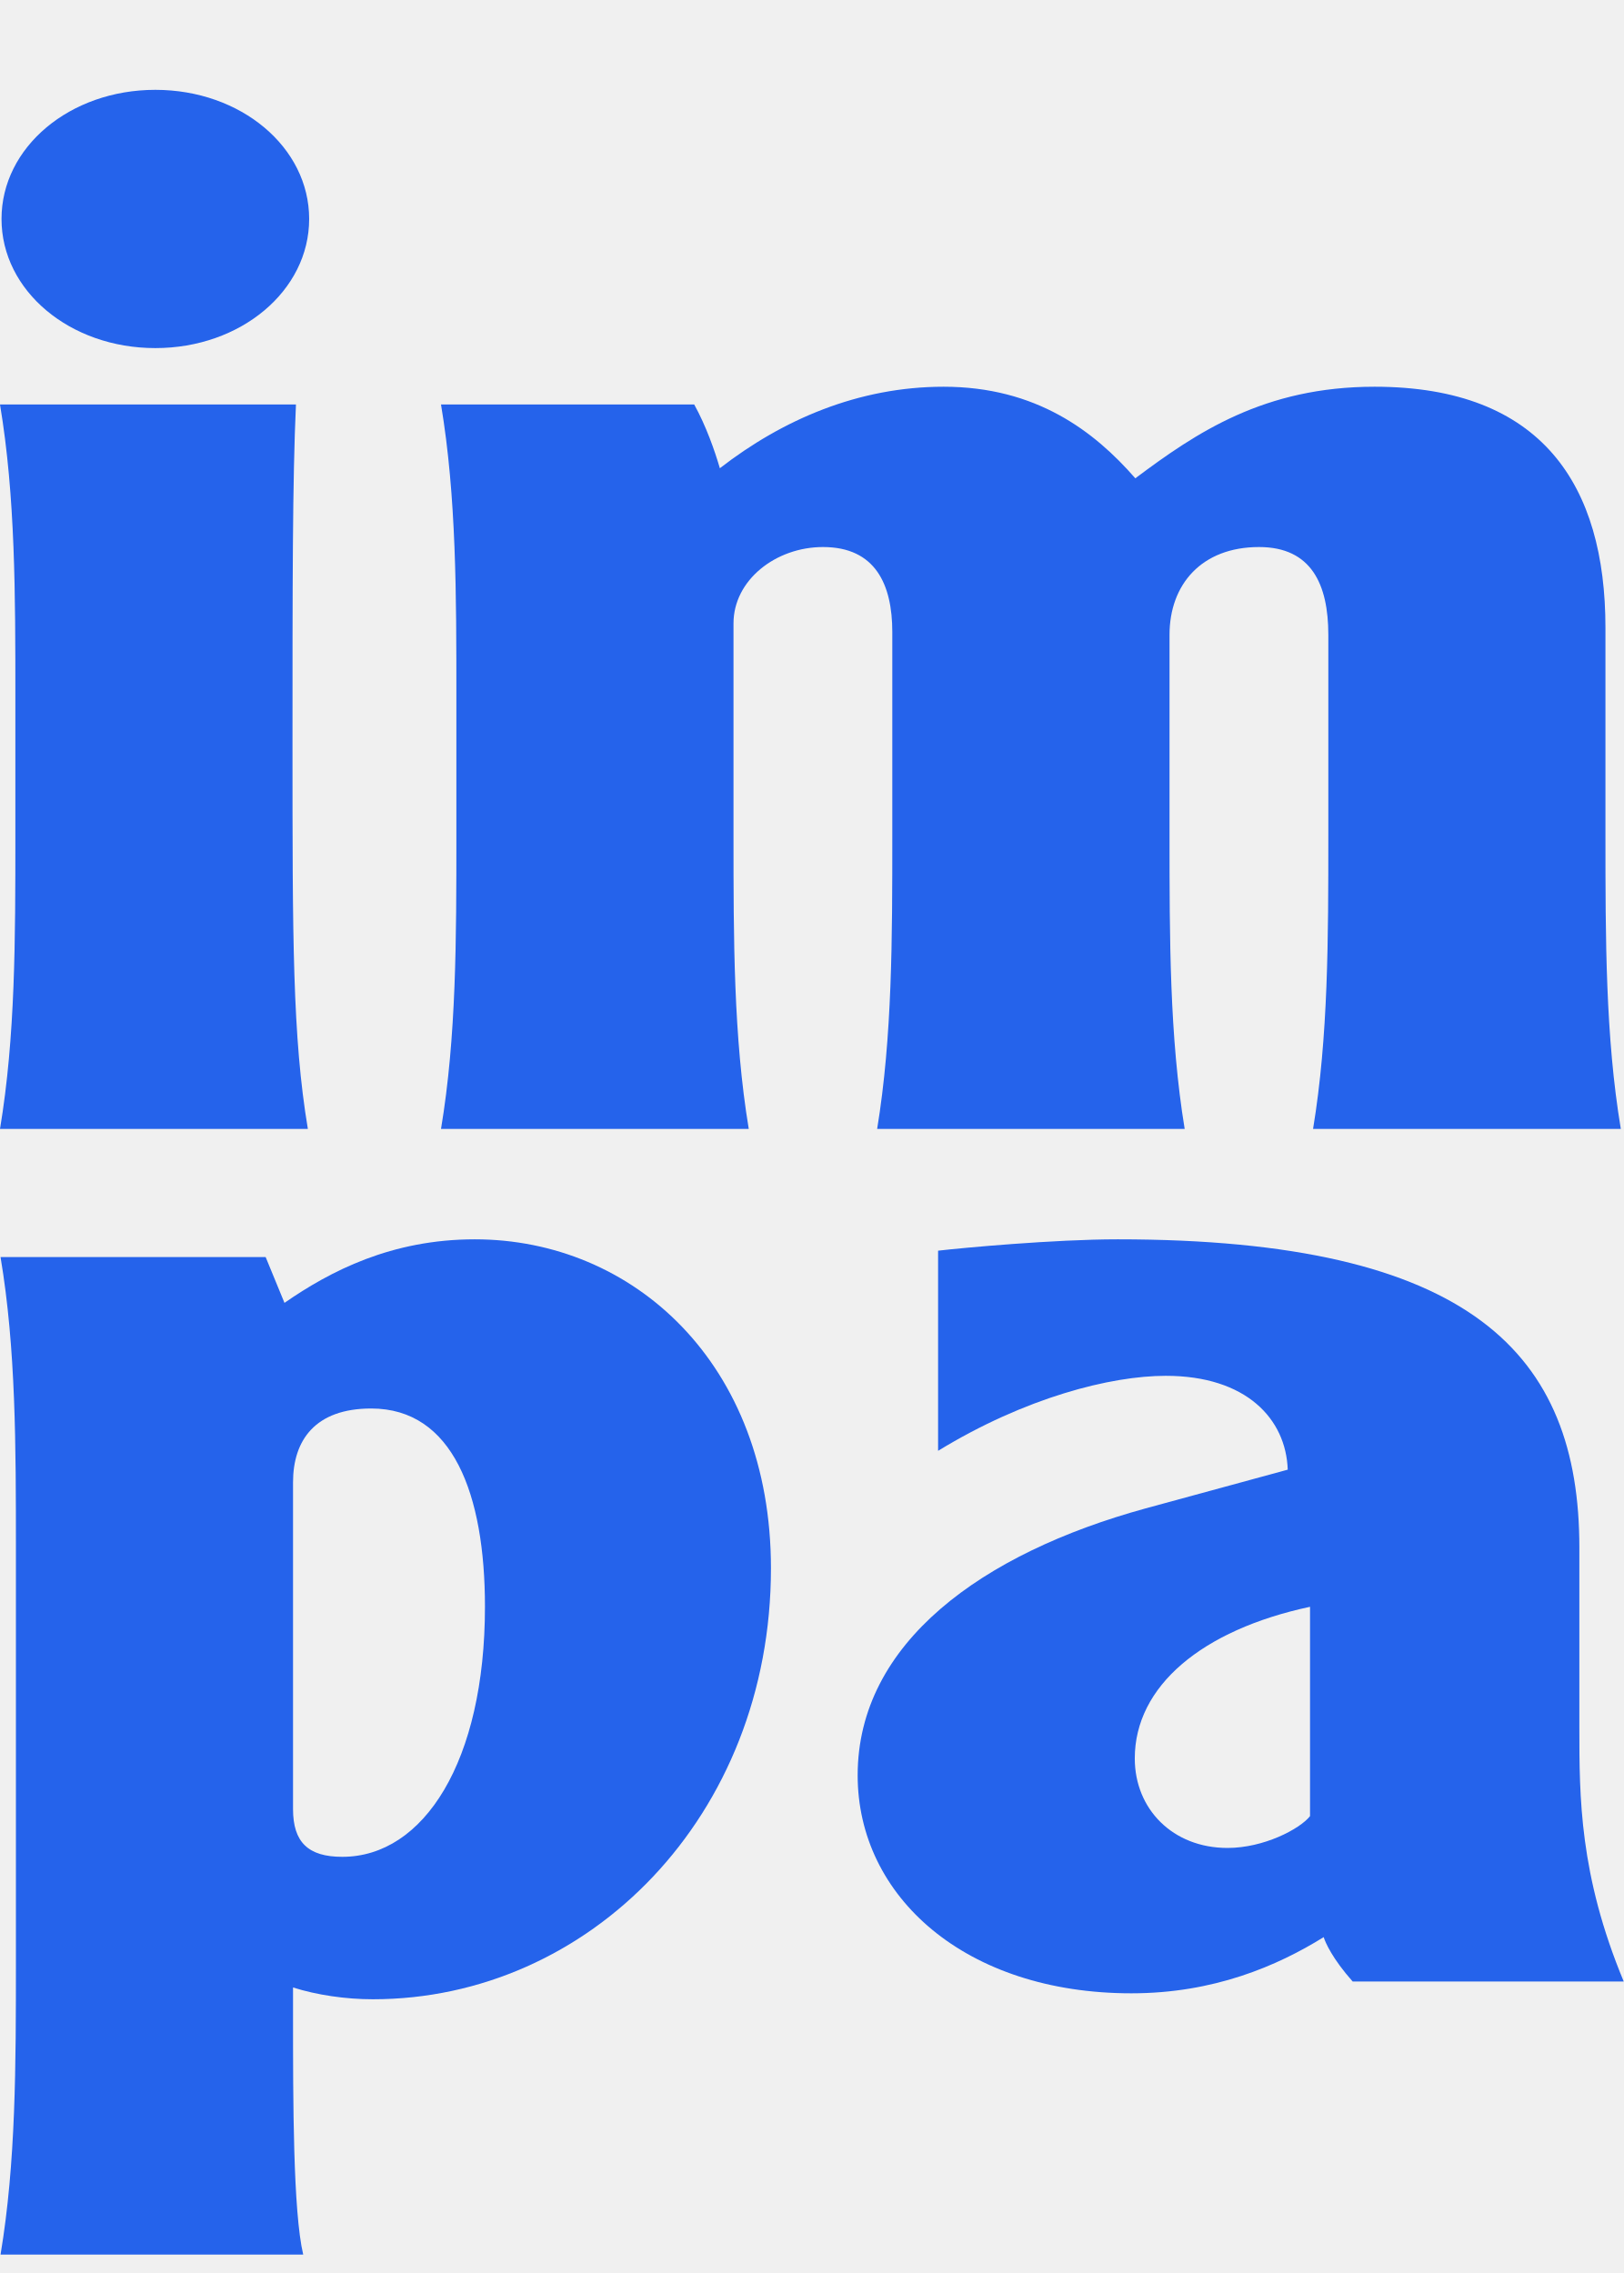
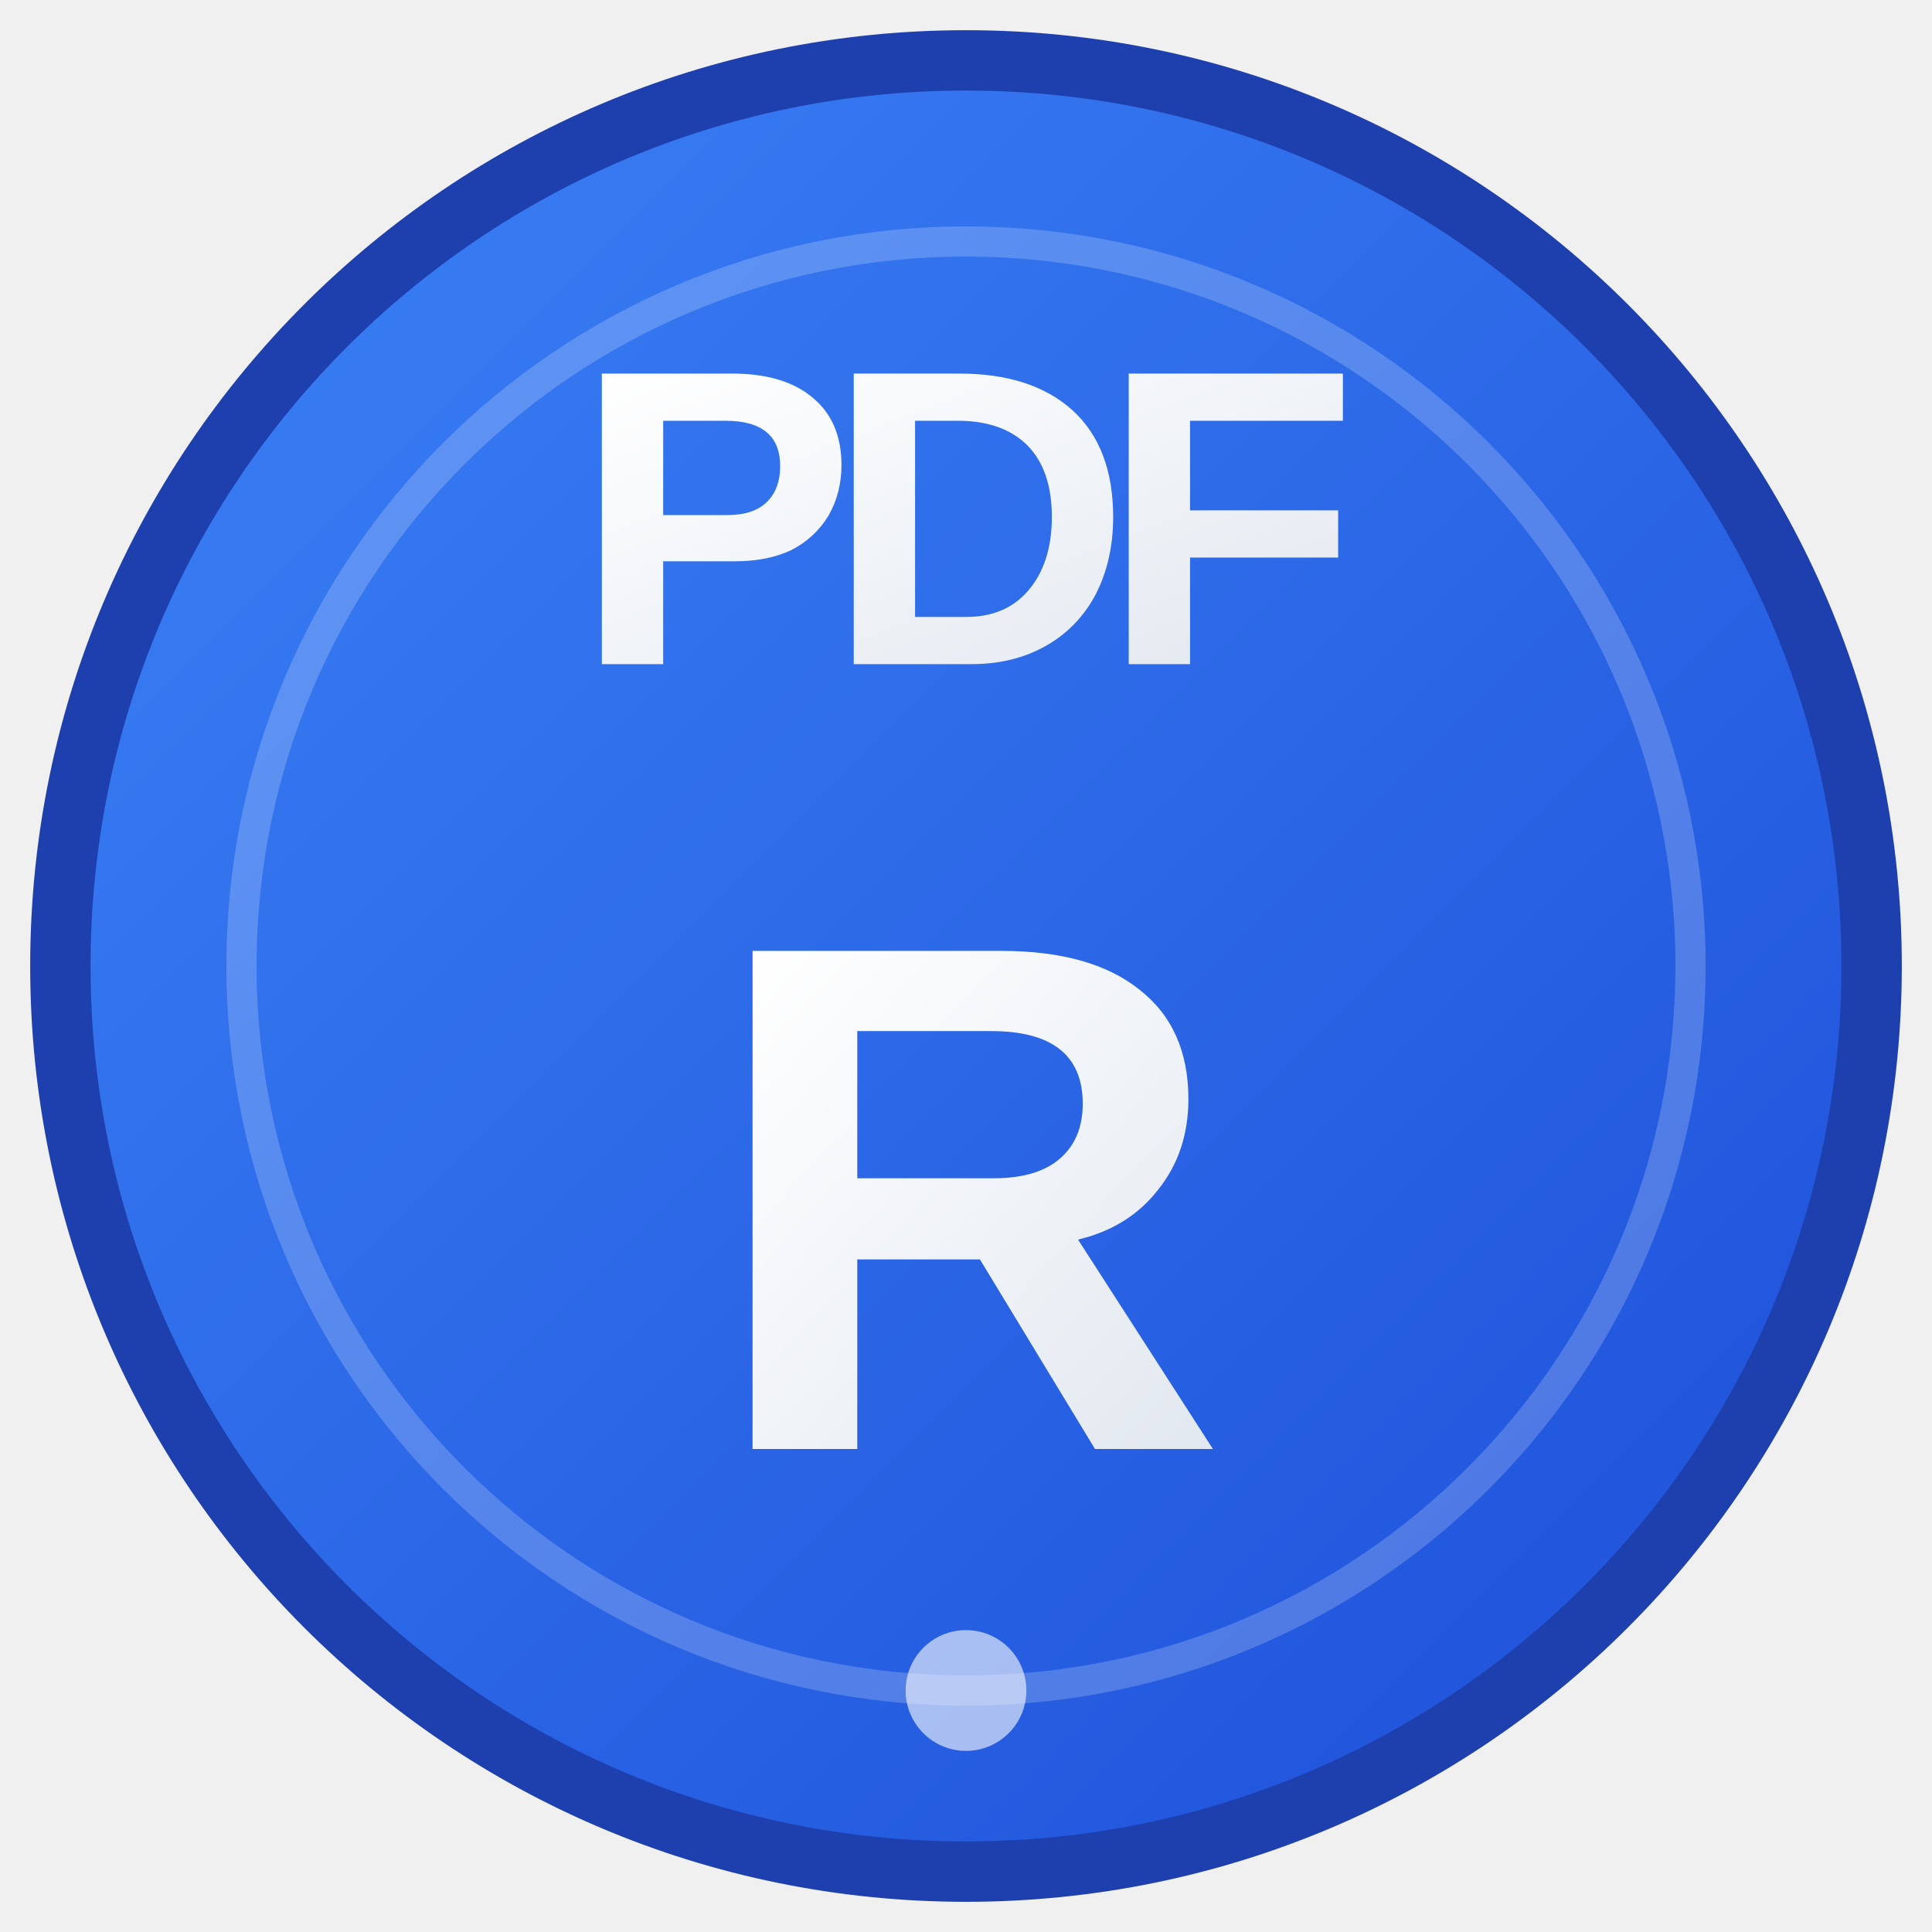
- <svg xmlns="http://www.w3.org/2000/svg" width="15" height="21" viewBox="0 0 15 21" fill="none">
-   <path d="M1.435 0.83C2.225 0.83 2.856 1.36 2.856 2.023C2.856 2.686 2.225 3.216 1.435 3.216C0.645 3.216 0.014 2.686 0.014 2.023C0.014 1.36 0.645 0.83 1.435 0.83ZM2.734 3.737C2.702 4.428 2.702 5.437 2.702 6.871C2.702 8.677 2.702 9.58 2.844 10.43H0C0.142 9.58 0.142 8.677 0.142 7.721V6.446C0.142 5.49 0.142 4.587 0 3.737" fill="#2563eb" />
-   <path d="M6.413 3.737C6.523 3.936 6.602 4.162 6.65 4.326C7.229 3.877 7.931 3.573 8.717 3.573C9.571 3.573 10.108 3.983 10.488 4.419C11.053 3.996 11.678 3.573 12.698 3.573C14.246 3.573 14.831 4.485 14.831 5.799V7.715C14.831 8.673 14.831 9.578 14.973 10.43H12.13C12.271 9.578 12.271 8.673 12.271 7.715V5.865C12.271 5.4 12.115 5.054 11.631 5.054C11.1 5.054 10.804 5.4 10.804 5.865V7.715C10.804 8.673 10.804 9.578 10.944 10.43H8.103C8.243 9.578 8.243 8.673 8.243 7.715V5.839C8.243 5.4 8.087 5.054 7.603 5.054C7.166 5.054 6.776 5.36 6.776 5.759V7.721C6.776 8.677 6.776 9.58 6.917 10.43H4.074C4.216 9.58 4.216 8.677 4.216 7.721V6.446C4.216 5.49 4.216 4.587 4.074 3.737" fill="#2563eb" />
-   <path d="M0.005 11.614C0.147 12.459 0.147 13.359 0.147 14.317V18.122C0.147 19.078 0.147 19.981 0.005 20.83H2.801C2.707 20.432 2.707 19.41 2.707 18.614V18.362C2.927 18.432 3.194 18.471 3.444 18.471C5.439 18.471 7.122 16.782 7.122 14.489C7.122 12.596 5.848 11.45 4.386 11.45C3.617 11.45 3.052 11.743 2.628 12.037L2.454 11.614H0.005ZM2.707 13.695C2.707 13.307 2.911 13.013 3.429 13.013C4.182 13.013 4.48 13.802 4.48 14.844C4.48 16.273 3.915 17.155 3.162 17.155C2.848 17.155 2.707 17.021 2.707 16.714" fill="#2563eb" />
-   <path d="M8.666 13.404C9.472 12.911 10.262 12.711 10.769 12.711C11.515 12.711 11.88 13.111 11.896 13.578L10.579 13.937C9.077 14.35 7.923 15.176 7.923 16.402C7.923 17.523 8.919 18.416 10.452 18.416C11.213 18.416 11.8 18.163 12.228 17.897C12.244 17.947 12.307 18.094 12.496 18.307H15C14.59 17.321 14.59 16.602 14.59 15.962V14.297C14.59 12.514 13.598 11.45 10.325 11.45C9.74 11.45 8.887 11.529 8.666 11.555V13.404ZM12.102 16.779C12.007 16.899 11.674 17.073 11.34 17.073C10.832 17.073 10.483 16.712 10.483 16.246C10.483 15.579 11.102 15.059 12.102 14.845" fill="#2563eb" />
+ <svg xmlns="http://www.w3.org/2000/svg" width="32" height="32" viewBox="0 0 32 32" fill="none">
+   <defs>
+     <linearGradient id="bgGradient" x1="0%" y1="0%" x2="100%" y2="100%">
+       <stop offset="0%" style="stop-color:#3b82f6;stop-opacity:1" />
+       <stop offset="100%" style="stop-color:#1d4ed8;stop-opacity:1" />
+     </linearGradient>
+     <linearGradient id="textGradient" x1="0%" y1="0%" x2="100%" y2="100%">
+       <stop offset="0%" style="stop-color:#ffffff;stop-opacity:1" />
+       <stop offset="100%" style="stop-color:#e2e8f0;stop-opacity:1" />
+     </linearGradient>
+   </defs>
+   <circle cx="16" cy="16" r="15" fill="url(#bgGradient)" stroke="#1e40af" stroke-width="1" />
+   <circle cx="16" cy="16" r="12" fill="none" stroke="white" stroke-width="0.5" opacity="0.2" />
+   <text x="16" y="11" font-family="Arial, sans-serif" font-size="7" font-weight="900" text-anchor="middle" fill="url(#textGradient)" letter-spacing="-0.5px">PDF</text>
+   <text x="16" y="24" font-family="Arial, sans-serif" font-size="12" font-weight="900" text-anchor="middle" fill="url(#textGradient)">R</text>
+   <circle cx="16" cy="28" r="1" fill="white" opacity="0.6" />
</svg>
